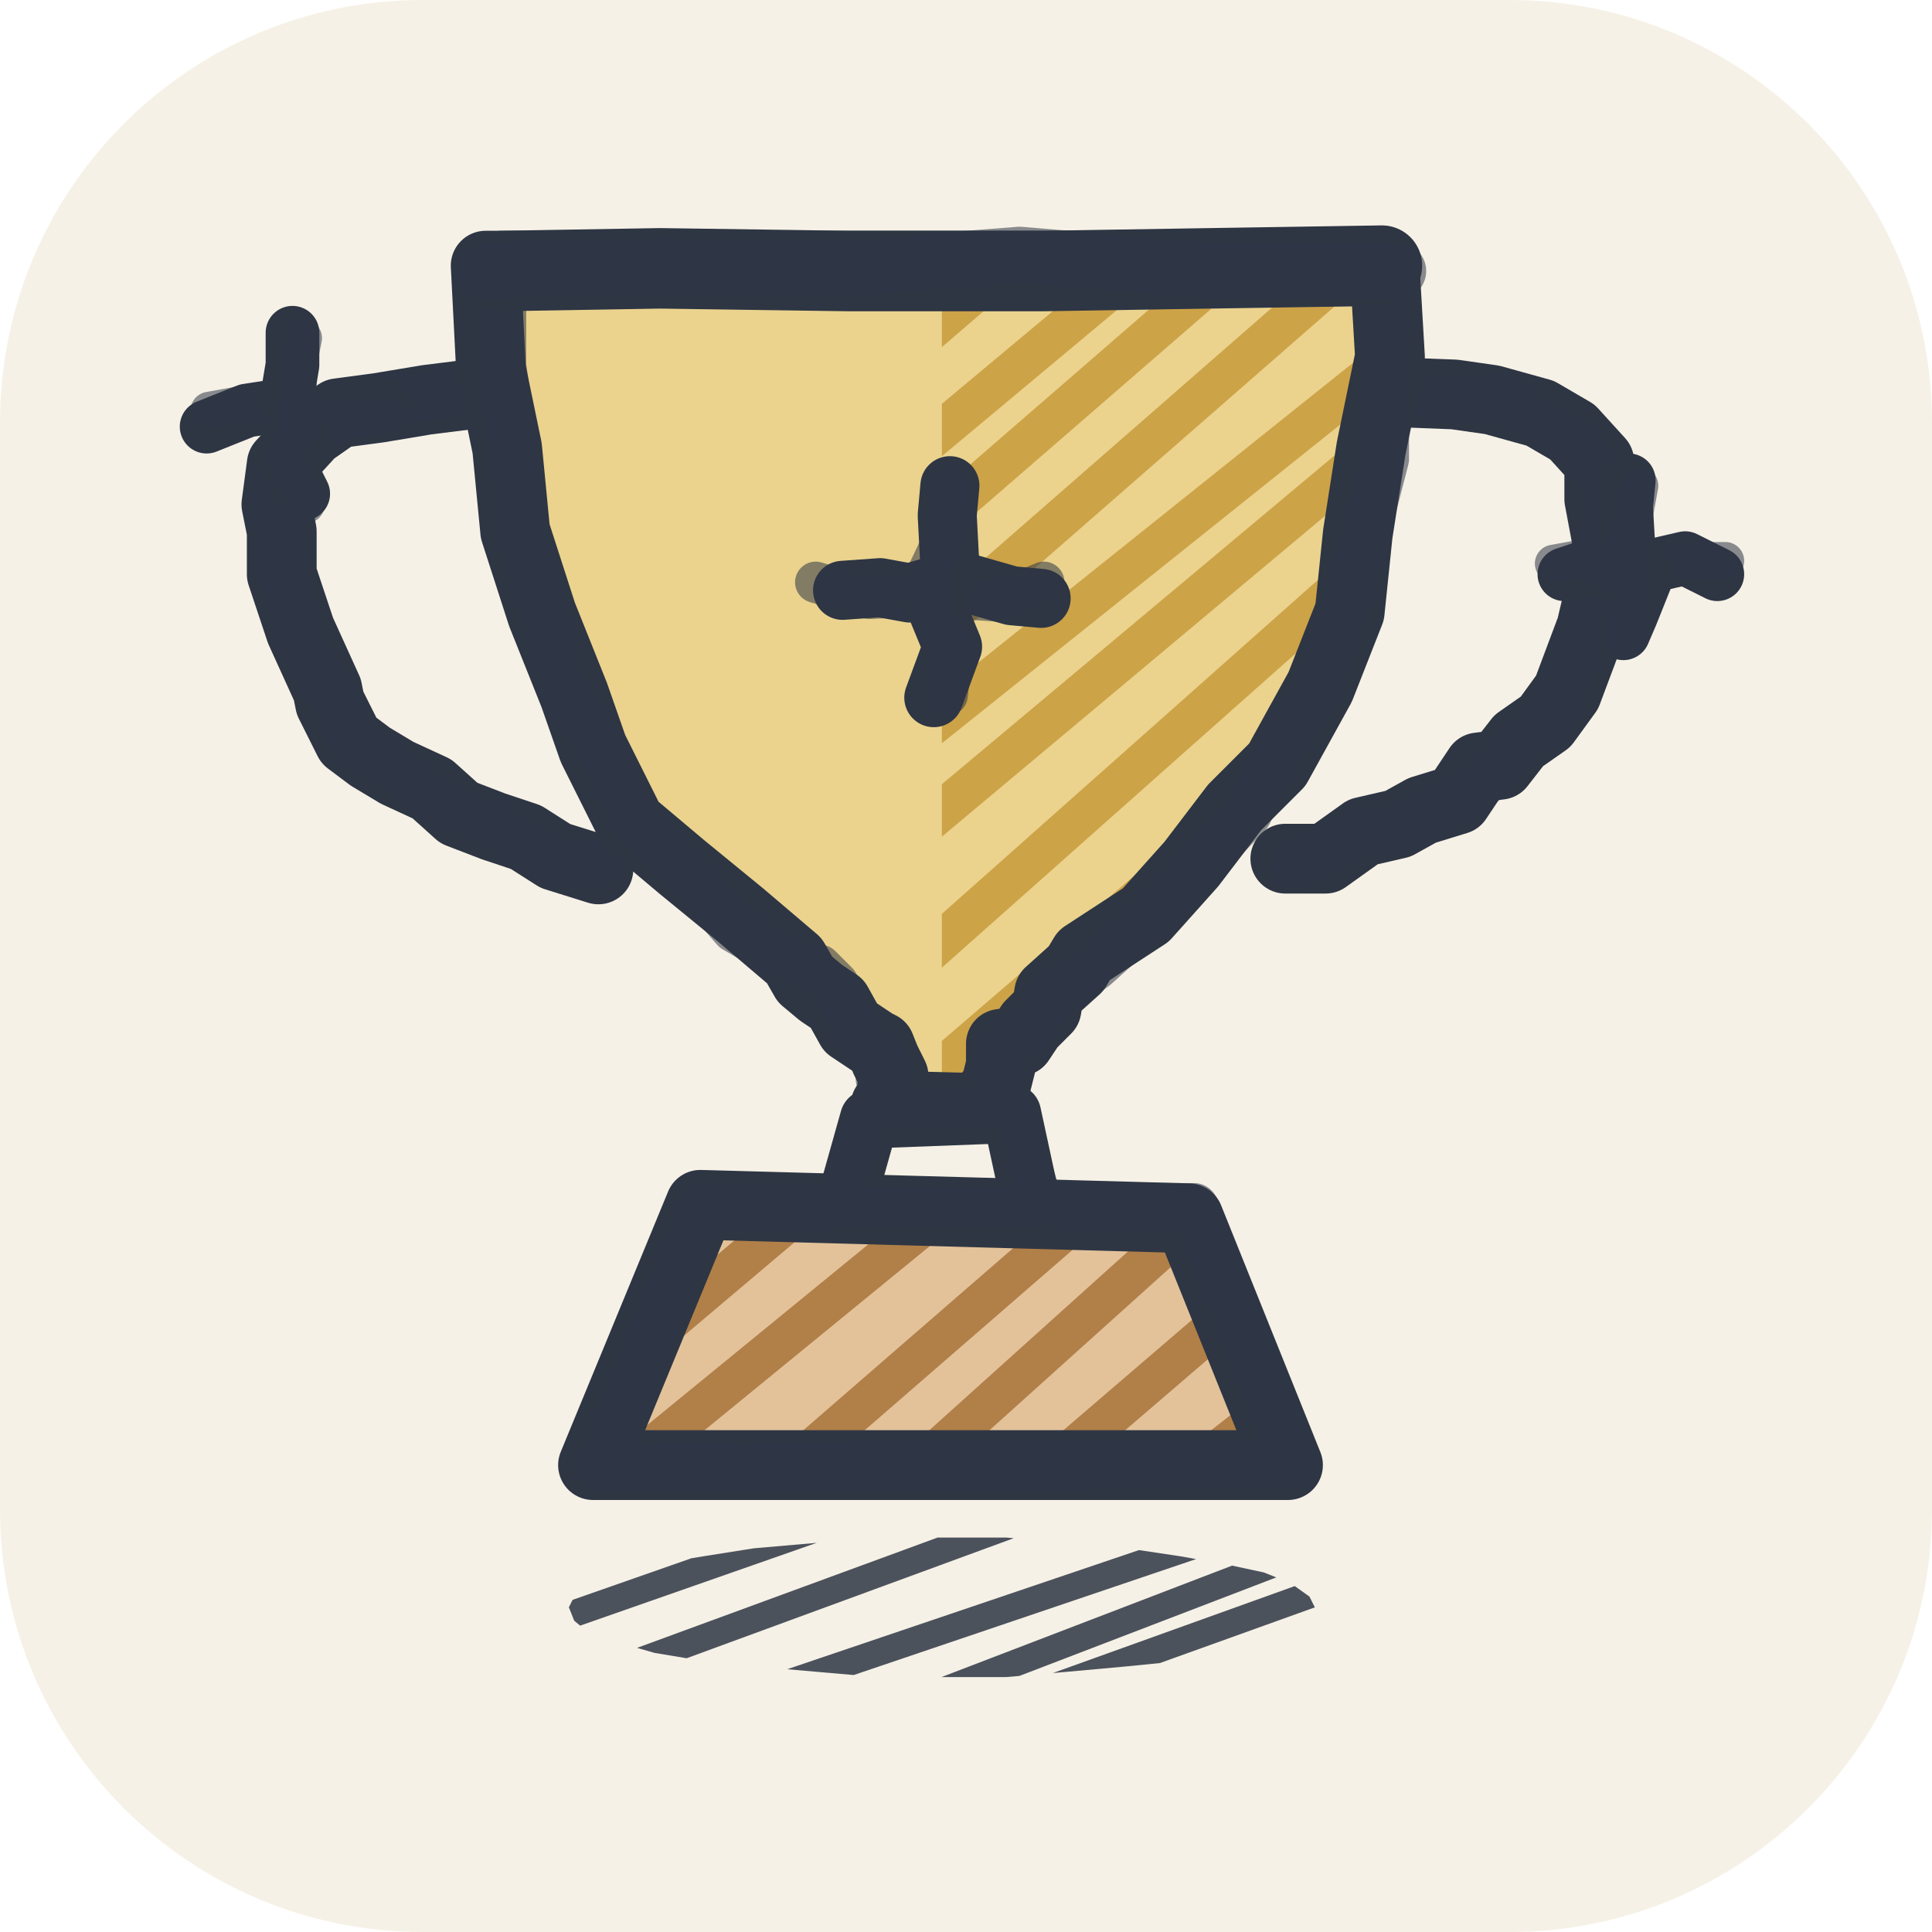
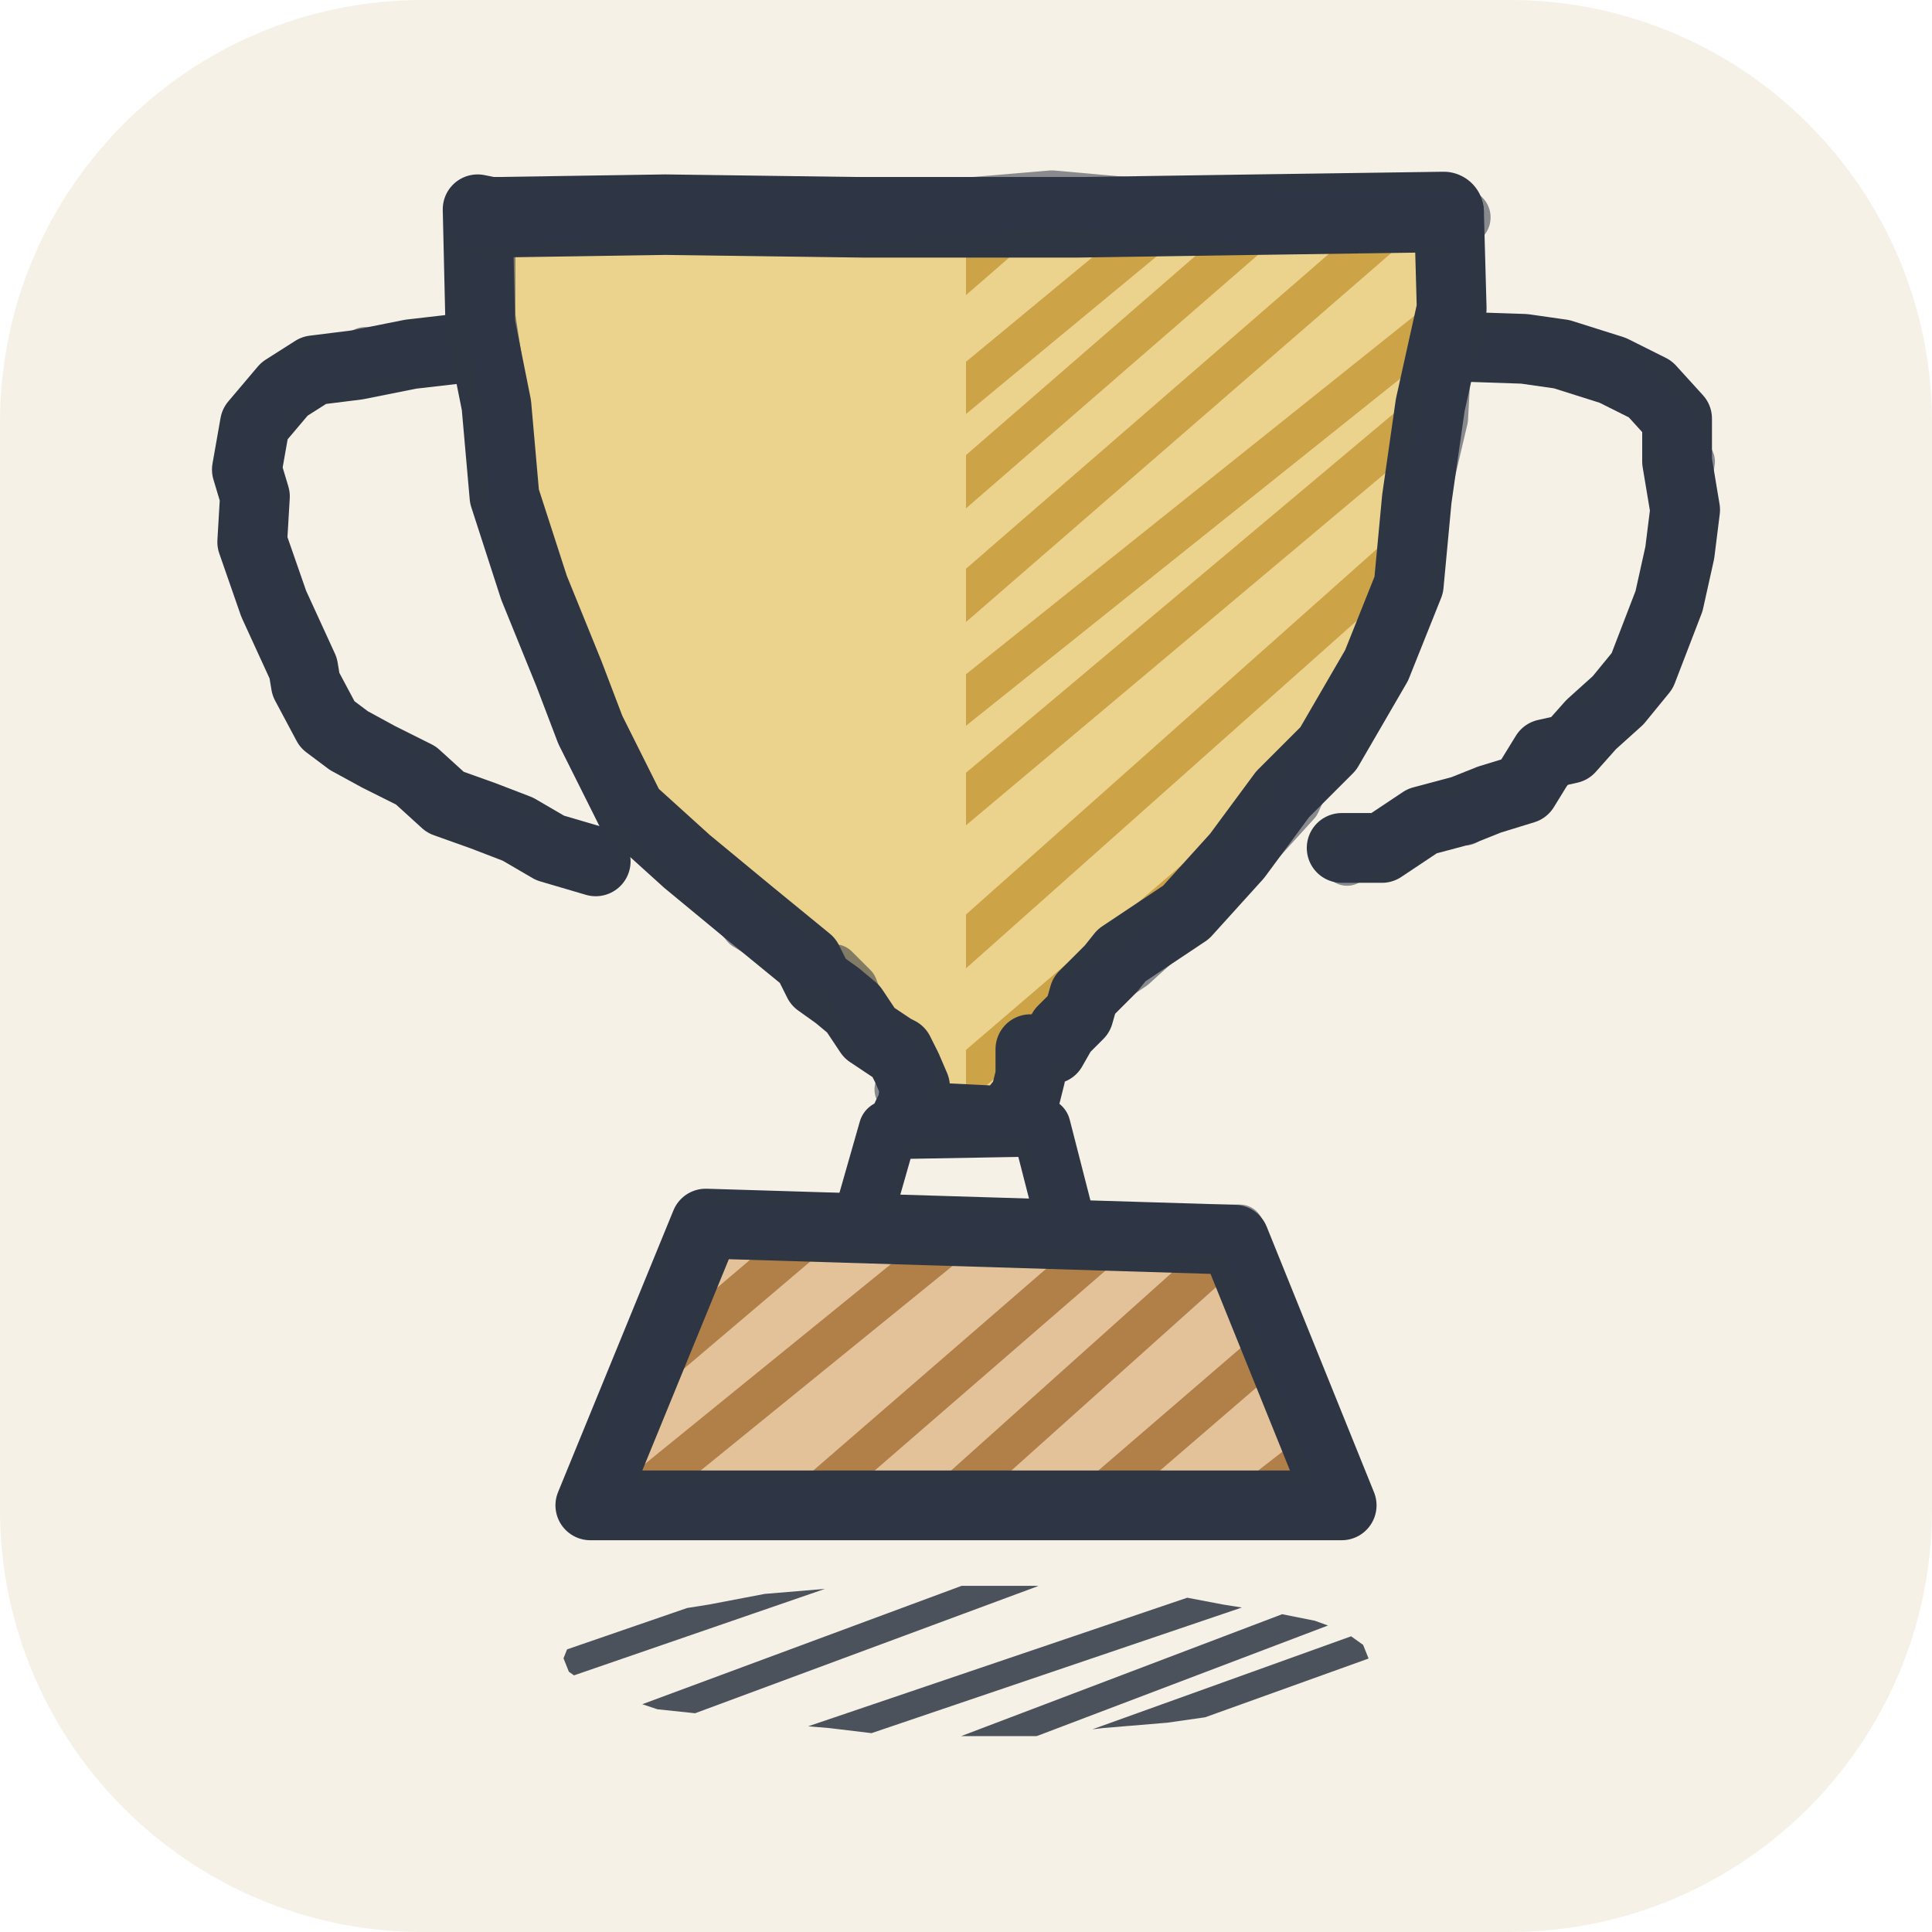
<svg xmlns="http://www.w3.org/2000/svg" viewBox="18 18 72 72" role="img" aria-label="Rift Live : Coupe de l'Invocateur">
  <defs>
    <clipPath id="h0">
-       <path d="M67.0 77.9 L66.8 78.4 L66.1 78.9 L65.1 79.2 L63.7 79.6 L62.0 79.9 L60.0 80.1 L57.8 80.3 L55.5 80.5 L53.1 80.5 L50.7 80.5 L48.4 80.3 L46.1 80.1 L44.2 79.9 L42.4 79.6 L41.0 79.2 L40.0 78.9 L39.4 78.4 L39.2 77.9 L39.4 77.5 L40.0 77.0 L41.0 76.6 L42.4 76.3 L44.2 76.0 L46.1 75.7 L48.4 75.5 L50.7 75.3 L53.1 75.3 L55.5 75.3 L57.8 75.5 L60.0 75.7 L62.0 76.0 L63.7 76.3 L65.1 76.6 L66.1 77.0 L66.8 77.5 L67.0 77.9 Z" />
+       <path d="M69.0 79.8 L68.8 80.3 L68.1 80.8 L67.0 81.2 L65.5 81.7 L63.6 81.9 L61.5 82.2 L59.1 82.4 L56.6 82.7 L54.0 82.7 L51.4 82.7 L48.9 82.4 L46.5 82.2 L44.4 81.9 L42.5 81.7 L41.0 81.2 L39.9 80.8 L39.2 80.3 L39.0 79.8 L39.2 79.3 L39.9 78.8 L41.0 78.4 L42.5 78.1 L44.4 77.8 L46.5 77.4 L48.9 77.2 L51.4 77.1 L54.0 77.1 L56.6 77.1 L59.1 77.2 L61.5 77.4 L63.6 77.8 L65.5 78.1 L67.0 78.4 L68.1 78.8 L68.8 79.3 L69.0 79.8 Z" />
    </clipPath>
    <clipPath id="h2">
-       <path d="M53.1 27.9 L69.7 27.9 L69.6 31.6 L69.3 34.9 L68.7 38.0 L68.0 41.0 L67.0 43.7 L65.8 46.2 L64.3 48.4 L62.6 50.4 L60.8 52.3 L58.6 53.9 L57.9 54.4 L57.3 55.0 L56.8 55.5 L56.2 56.1 L55.9 56.6 L55.5 57.2 L55.3 57.7 L55.1 58.3 L54.9 58.9 L54.9 59.4 L53.1 59.4 Z" />
+       <path d="M54.0 25.9 L72.0 25.9 L72.0 29.8 L71.5 33.4 L71.0 36.8 L70.1 40.0 L69.0 42.9 L67.8 45.6 L66.1 48.0 L64.3 50.1 L62.3 52.1 L60.0 53.9 L59.2 54.5 L58.6 55.1 L58.0 55.6 L57.4 56.2 L57.0 56.9 L56.6 57.5 L56.4 58.1 L56.2 58.6 L56.0 59.2 L56.0 59.9 L54.0 59.9 Z" />
    </clipPath>
    <clipPath id="h12">
-       <path d="M43.8 63.1 L62.3 63.1 L66.0 72.4 L40.1 72.4 Z" />
+       <path d="M44.0 63.9 L64.0 63.9 L68.0 73.8 L40.0 73.8 Z" />
    </clipPath>
    <clipPath id="coins">
      <rect x="18" y="18" width="72" height="72" rx="15.75" />
    </clipPath>
  </defs>
  <g clip-path="url(#coins)">
    <rect width="108" height="108" fill="#F6F1E6" />
-     <path d="M32.2 68.8 L63.0 58.1 M32.7 69.5 L62.8 59.6 M33.9 71.4 L63.5 60.8 M34.9 73.4 L64.4 62.7 M36.2 77.3 L66.3 66.3 M37.2 78.9 L67.2 68.4 M37.5 81.5 L67.2 70.6 M37.4 84.1 L68.7 73.5 M39.1 86.4 L68.3 75.2 M39.1 87.4 L69.7 76.4 M40.7 89.7 L69.7 78.9 M40.6 91.2 L70.8 80.1 M42.8 93.8 L72.3 83.9 M41.9 96.2 L73.2 85.0 M43.0 98.0 L73.9 87.0" fill="none" stroke="#2E3644" stroke-width="1.0" stroke-linecap="round" stroke-linejoin="round" stroke-opacity="0.85" clip-path="url(#h0)" />
-     <path d="M36.4 27.9 L69.7 27.9 L69.6 31.6 L69.3 34.9 L68.7 38.0 L68.0 41.0 L67.0 43.7 L65.8 46.2 L64.3 48.4 L62.6 50.4 L60.8 52.3 L58.6 53.9 L57.9 54.4 L57.3 55.0 L56.8 55.5 L56.2 56.1 L55.9 56.6 L55.5 57.2 L55.3 57.7 L55.1 58.3 L54.9 58.9 L54.9 59.4 L51.2 59.4 L51.2 58.9 L51.0 58.3 L50.9 57.7 L50.7 57.2 L50.3 56.6 L49.9 56.1 L49.4 55.5 L48.8 55.0 L48.3 54.4 L47.5 53.9 L45.4 52.3 L43.5 50.4 L41.9 48.4 L40.4 46.2 L39.2 43.7 L38.2 41.0 L37.4 38.0 L36.9 34.9 L36.5 31.6 L36.4 27.9 Z" fill="#EBD38E" />
-     <path d="M34.4 41.0 L64.3 15.4 M36.2 44.5 L65.7 19.1 M38.4 46.3 L68.7 21.0 M39.4 49.1 L69.5 23.0 M42.0 50.9 L72.0 24.7 M43.4 52.5 L72.9 28.9 M45.1 54.9 L75.8 29.2 M47.2 58.3 L76.7 32.1 M50.4 60.1 L79.5 35.1 M50.5 62.3 L82.2 37.5 M53.5 65.2 L82.9 39.4 M54.6 66.4 L84.7 41.3 M56.7 68.0 L87.4 43.8 M59.0 70.2 L88.6 45.6" fill="none" stroke="#C89B3C" stroke-width="1.5" stroke-linecap="round" stroke-linejoin="round" stroke-opacity="0.85" clip-path="url(#h2)" />
-     <path d="M36.3 32.6 L33.9 32.9 L32.1 33.2 L30.6 33.4 L29.6 34.1 L28.5 35.3 L28.3 36.8 L28.5 37.8 L28.5 39.4 L29.2 41.5 L30.2 43.7 L30.3 44.2 L31.0 45.6 L31.8 46.2 L32.8 46.8 L34.1 47.4 L35.1 48.3 L36.4 48.8 L37.6 49.2 L38.7 49.9 L40.3 50.4" fill="none" stroke="#2E3644" stroke-width="2.6" stroke-linecap="round" stroke-linejoin="round" />
-     <path d="M36.1 32.3 L34.2 32.8 L32.3 32.8 L31.0 33.4 L29.4 34.1 L28.5 35.5 L28.1 36.7 L28.5 38.3 L28.6 39.6 L29.1 41.8 L30.1 43.6 L30.7 44.3 L31.1 45.7 L32.0 46.1 L33.1 46.9 L33.5 47.3 L34.7 48.1 L36.4 48.7 L37.5 49.5 L38.6 50.1 L40.3 50.2" fill="none" stroke="#2E3644" stroke-width="1.82" stroke-linecap="round" stroke-linejoin="round" stroke-opacity="0.55" />
-     <path d="M69.6 32.6 L72.2 32.7 L73.6 32.9 L75.4 33.4 L76.6 34.1 L77.6 35.2 L77.6 36.6 L77.9 38.2 L77.7 39.7 L77.3 41.4 L76.4 43.8 L75.6 44.9 L74.6 45.6 L73.9 46.5 L73.1 46.6 L72.3 47.8 L71.0 48.2 L70.1 48.7 L68.8 49.0 L67.4 50.0 L65.9 50.0" fill="none" stroke="#2E3644" stroke-width="2.6" stroke-linecap="round" stroke-linejoin="round" />
-     <path d="M69.5 32.7 L72.0 32.9 L74.0 32.8 L75.7 33.9 L76.8 34.6 L77.5 35.5 L78.0 36.6 L77.8 37.8 L77.9 39.7 L76.9 41.6 L76.3 43.7 L75.8 44.8 L74.8 45.6 L74.1 46.3 L73.2 47.2 L72.2 47.9 L71.1 48.3 L70.3 49.0 L68.7 49.0 L67.4 49.7 L66.2 50.3" fill="none" stroke="#2E3644" stroke-width="1.82" stroke-linecap="round" stroke-linejoin="round" stroke-opacity="0.55" />
-     <path d="M36.7 27.9 L69.6 27.9 L69.8 31.3 L69.1 34.7 L68.6 37.9 L68.3 40.8 L67.2 43.6 L65.6 46.5 L64.0 48.1 L62.4 50.2 L60.7 52.1 L58.4 53.6 L58.1 54.1 L57.1 55.0 L57.0 55.6 L56.4 56.2 L56.0 56.8 L55.3 56.9 L55.3 57.7 L55.1 58.5 L54.7 59.0 L54.8 59.3 L51.0 59.2 L51.2 58.9 L51.3 58.1 L51.0 57.5 L50.8 57.0 L50.6 56.9 L49.7 56.3 L49.2 55.4 L48.6 55.0 L48.0 54.5 L47.6 53.8 L45.6 52.1 L43.4 50.3 L41.5 48.7 L40.1 45.9 L39.4 43.9 L38.2 40.9 L37.2 37.8 L36.9 34.7 L36.3 31.8 L36.1 27.9 Z" fill="none" stroke="#2E3644" stroke-width="2.6" stroke-linecap="round" stroke-linejoin="round" />
-     <path d="M36.6 28.1 L69.5 28.1 L69.6 31.6 L69.6 35.1 L68.8 38.2 L68.0 41.0 L67.1 43.8 L65.7 45.8 L64.5 48.3 L62.6 50.3 L60.8 52.2 L58.8 54.0 L58.0 54.6 L57.2 55.0 L56.9 55.7 L56.4 56.4 L55.9 56.6 L55.3 57.0 L55.2 57.7 L55.3 58.0 L54.8 59.0 L54.9 59.6 L51.0 59.6 L51.1 58.9 L50.8 58.2 L51.1 57.9 L50.7 57.1 L50.0 56.7 L49.8 56.3 L49.5 55.4 L49.1 54.7 L48.5 54.1 L47.8 54.0 L45.4 52.6 L43.5 50.4 L41.6 48.6 L40.5 46.0 L38.9 43.6 L38.4 41.2 L37.4 37.8 L37.1 34.7 L36.7 31.6 L36.7 27.8 Z" fill="none" stroke="#2E3644" stroke-width="1.82" stroke-linecap="round" stroke-linejoin="round" stroke-opacity="0.55" />
-     <path d="M36.7 28.1 L42.6 28.0 L49.6 28.1 L56.9 28.1 L63.1 28.0 L69.5 27.9" fill="none" stroke="#2E3644" stroke-width="3.0" stroke-linecap="round" stroke-linejoin="round" />
-     <path d="M36.0 28.1 L42.7 27.9 L49.5 28.0 L56.0 27.5 L63.2 28.1 L70.1 28.1" fill="none" stroke="#2E3644" stroke-width="2.1" stroke-linecap="round" stroke-linejoin="round" stroke-opacity="0.55" />
-     <path d="M43.8 63.1 L62.3 63.1 L66.0 72.4 L40.1 72.4 Z" fill="#E3C29A" />
-     <path d="M32.0 65.2 L55.2 46.0 M32.2 67.5 L56.9 48.4 M35.2 69.8 L59.4 50.5 M37.1 72.2 L60.4 52.5 M38.3 75.2 L62.4 55.5 M40.9 78.4 L65.1 57.4 M43.2 80.8 L67.2 59.2 M45.5 82.7 L68.8 62.7 M47.2 84.8 L72.1 65.2 M49.9 86.7 L72.9 67.7" fill="none" stroke="#A8743A" stroke-width="1.5" stroke-linecap="round" stroke-linejoin="round" stroke-opacity="0.85" clip-path="url(#h12)" />
-     <path d="M44.1 62.9 L62.3 63.4 L66.0 72.6 L40.1 72.6 Z" fill="none" stroke="#2E3644" stroke-width="2.6" stroke-linecap="round" stroke-linejoin="round" />
-     <path d="M44.1 63.0 L62.5 63.0 L66.3 72.6 L40.4 72.7 Z" fill="none" stroke="#2E3644" stroke-width="1.82" stroke-linecap="round" stroke-linejoin="round" stroke-opacity="0.55" />
-     <path d="M50.4 59.7 L55.7 59.5 L56.5 63.2 L49.5 62.9 Z" fill="none" stroke="#2E3644" stroke-width="2.2" stroke-linecap="round" stroke-linejoin="round" />
-     <path d="M50.5 59.3 L55.7 59.2 L56.9 63.0 L49.1 63.0 Z" fill="none" stroke="#2E3644" stroke-width="1.54" stroke-linecap="round" stroke-linejoin="round" stroke-opacity="0.55" />
-     <path d="M49.4 40.0 L50.8 39.9 L51.9 40.1 L53.6 39.6 L55.7 40.2 L56.8 40.3" fill="none" stroke="#2E3644" stroke-width="2.2" stroke-linecap="round" stroke-linejoin="round" />
-     <path d="M48.4 39.7 L50.4 40.3 L52.4 40.2 L53.8 40.3 L55.2 40.4 L56.9 39.7" fill="none" stroke="#2E3644" stroke-width="1.54" stroke-linecap="round" stroke-linejoin="round" stroke-opacity="0.55" />
-     <path d="M53.4 36.1 L53.3 37.2 L53.4 39.1 L52.8 40.4 L53.5 42.1 L52.8 44.0" fill="none" stroke="#2E3644" stroke-width="2.2" stroke-linecap="round" stroke-linejoin="round" />
-     <path d="M53.4 36.1 L53.4 37.6 L52.6 39.3 L52.8 41.2 L53.5 42.1 L53.3 43.9" fill="none" stroke="#2E3644" stroke-width="1.54" stroke-linecap="round" stroke-linejoin="round" stroke-opacity="0.55" />
-     <path d="M25.7 33.9 L27.2 33.3 L28.5 33.1 L29.6 33.6 L31.1 33.1 L32.3 33.1" fill="none" stroke="#2E3644" stroke-width="2.0" stroke-linecap="round" stroke-linejoin="round" />
-     <path d="M25.8 33.3 L26.9 33.1 L28.5 33.4 L29.3 33.5 L30.4 33.7 L32.4 33.5" fill="none" stroke="#2E3644" stroke-width="1.4" stroke-linecap="round" stroke-linejoin="round" stroke-opacity="0.55" />
-     <path d="M28.9 30.4 L28.9 31.6 L28.7 32.8 L29.2 34.1 L28.6 35.0 L29.3 36.4" fill="none" stroke="#2E3644" stroke-width="2.0" stroke-linecap="round" stroke-linejoin="round" />
-     <path d="M29.3 30.6 L29.1 31.6 L29.1 32.8 L29.0 34.5 L28.6 35.0 L29.4 36.8" fill="none" stroke="#2E3644" stroke-width="1.4" stroke-linecap="round" stroke-linejoin="round" stroke-opacity="0.55" />
-     <path d="M76.3 39.4 L76.9 39.2 L78.1 39.3 L79.5 39.1 L80.8 38.8 L82.0 39.4" fill="none" stroke="#2E3644" stroke-width="2.0" stroke-linecap="round" stroke-linejoin="round" />
-     <path d="M75.9 39.0 L77.0 38.8 L78.2 39.3 L80.0 39.0 L80.6 38.9 L82.3 38.9" fill="none" stroke="#2E3644" stroke-width="1.4" stroke-linecap="round" stroke-linejoin="round" stroke-opacity="0.55" />
-     <path d="M78.7 35.9 L78.6 36.9 L78.7 38.6 L79.4 39.4 L78.8 40.9 L78.5 41.6" fill="none" stroke="#2E3644" stroke-width="2.0" stroke-linecap="round" stroke-linejoin="round" />
-     <path d="M79.1 36.1 L78.9 37.2 L78.5 38.2 L78.7 39.4 L78.6 41.1 L78.5 41.9" fill="none" stroke="#2E3644" stroke-width="1.4" stroke-linecap="round" stroke-linejoin="round" stroke-opacity="0.55" />
+     <path d="M31.4 69.9 L64.8 58.5 M32.0 70.8 L64.5 60.1 M33.3 72.8 L65.3 61.4 M34.4 74.9 L66.2 63.4 M35.8 79.2 L68.3 67.2 M36.8 80.8 L69.3 69.6 M37.2 83.8 L69.3 71.9 M37.1 86.6 L71.0 75.1 M38.9 88.9 L70.5 76.9 M38.9 90.1 L72.0 78.2 M40.6 92.6 L72.0 80.9 M40.5 94.2 L73.2 82.2 M42.9 96.9 L74.8 86.2 M41.9 99.6 L75.8 87.4 M43.1 101.6 L76.5 89.7" fill="none" stroke="#2E3644" stroke-width="1.0" stroke-linecap="round" stroke-linejoin="round" stroke-opacity="0.85" clip-path="url(#h0)" />
+     <path d="M36.0 25.9 L72.0 25.9 L72.0 29.8 L71.5 33.4 L71.0 36.8 L70.1 40.0 L69.0 42.9 L67.8 45.6 L66.1 48.0 L64.3 50.1 L62.3 52.1 L60.0 53.9 L59.2 54.5 L58.6 55.1 L58.0 55.6 L57.4 56.2 L57.0 56.9 L56.6 57.5 L56.4 58.1 L56.2 58.6 L56.0 59.2 L56.0 59.9 L52.0 59.9 L52.0 59.2 L51.8 58.6 L51.6 58.1 L51.4 57.5 L51.0 56.9 L50.6 56.2 L50.0 55.6 L49.4 55.1 L48.8 54.5 L48.0 53.9 L45.8 52.1 L43.8 50.1 L41.9 48.0 L40.3 45.6 L39.0 42.9 L37.9 40.0 L37.1 36.8 L36.5 33.4 L36.1 29.8 L36.0 25.9 Z" fill="#EBD38E" />
+     <path d="M33.8 40.0 L66.1 12.2 M35.8 43.8 L67.6 16.2 M38.1 45.6 L71.0 18.4 M39.2 48.8 L71.8 20.5 M42.0 50.6 L74.5 22.4 M43.6 52.4 L75.5 26.9 M45.4 55.0 L78.5 27.2 M47.8 58.6 L79.5 30.4 M51.1 60.6 L82.6 33.6 M51.2 62.9 L85.5 36.1 M54.5 66.1 L86.2 38.2 M55.8 67.4 L88.2 40.2 M57.9 69.2 L91.1 43.0 M60.4 71.6 L92.5 45.0" fill="none" stroke="#C89B3C" stroke-width="1.5" stroke-linecap="round" stroke-linejoin="round" stroke-opacity="0.85" clip-path="url(#h2)" />
+     <path d="M35.9 30.9 L33.3 31.2 L31.3 31.6 L29.7 31.8 L28.6 32.5 L27.5 33.8 L27.2 35.5 L27.5 36.5 L27.4 38.2 L28.2 40.5 L29.3 42.9 L29.4 43.5 L30.2 45.0 L31.0 45.6 L32.1 46.2 L33.5 46.9 L34.6 47.9 L36.0 48.4 L37.3 48.9 L38.5 49.6 L40.2 50.1" fill="none" stroke="#2E3644" stroke-width="2.6" stroke-linecap="round" stroke-linejoin="round" />
+     <path d="M35.8 30.6 L33.6 31.1 L31.6 31.1 L30.2 31.8 L28.4 32.5 L27.4 34.1 L27.0 35.4 L27.4 37.1 L27.6 38.5 L28.1 40.9 L29.2 42.8 L29.8 43.6 L30.3 45.1 L31.2 45.5 L32.4 46.4 L32.9 46.8 L34.2 47.6 L36.0 48.2 L37.2 49.1 L38.4 49.8 L40.2 49.9" fill="none" stroke="#2E3644" stroke-width="1.82" stroke-linecap="round" stroke-linejoin="round" stroke-opacity="0.55" />
+     <path d="M71.8 30.9 L74.8 31.0 L76.2 31.2 L78.1 31.8 L79.5 32.5 L80.5 33.6 L80.5 35.2 L80.8 37.0 L80.6 38.6 L80.2 40.4 L79.2 43.0 L78.3 44.1 L77.3 45.0 L76.5 45.9 L75.6 46.1 L74.8 47.4 L73.5 47.8 L72.5 48.2 L71.0 48.6 L69.5 49.6 L68.0 49.6" fill="none" stroke="#2E3644" stroke-width="2.6" stroke-linecap="round" stroke-linejoin="round" />
+     <path d="M71.8 31.0 L74.5 31.2 L76.6 31.1 L78.5 32.2 L79.6 33.1 L80.5 34.1 L81.0 35.2 L80.8 36.5 L80.8 38.6 L79.8 40.6 L79.1 42.9 L78.5 44.1 L77.5 45.0 L76.8 45.6 L75.8 46.6 L74.8 47.5 L73.5 47.9 L72.6 48.6 L71.0 48.6 L69.5 49.4 L68.2 50.1" fill="none" stroke="#2E3644" stroke-width="1.82" stroke-linecap="round" stroke-linejoin="round" stroke-opacity="0.55" />
+     <path d="M36.3 25.9 L72.0 25.9 L72.1 29.5 L71.3 33.1 L70.8 36.6 L70.5 39.8 L69.3 42.8 L67.5 45.9 L65.8 47.6 L64.1 49.9 L62.2 52.0 L59.8 53.6 L59.4 54.1 L58.4 55.1 L58.2 55.8 L57.6 56.4 L57.2 57.1 L56.4 57.1 L56.4 58.1 L56.2 58.9 L55.8 59.4 L55.9 59.8 L51.8 59.6 L52.0 59.2 L52.1 58.5 L51.8 57.8 L51.5 57.2 L51.3 57.1 L50.4 56.5 L49.8 55.6 L49.2 55.1 L48.5 54.6 L48.1 53.8 L45.9 52.0 L43.6 50.1 L41.5 48.2 L40.0 45.2 L39.2 43.1 L37.9 39.9 L36.8 36.5 L36.5 33.1 L35.9 30.1 L35.8 25.8 Z" fill="none" stroke="#2E3644" stroke-width="2.6" stroke-linecap="round" stroke-linejoin="round" />
+     <path d="M36.2 26.1 L71.8 26.1 L72.0 29.9 L71.8 33.6 L71.0 37.0 L70.1 40.0 L69.2 43.0 L67.6 45.1 L66.3 47.9 L64.3 50.1 L62.3 52.1 L60.2 54.0 L59.3 54.6 L58.5 55.1 L58.1 55.9 L57.6 56.6 L57.0 56.9 L56.4 57.2 L56.3 58.1 L56.4 58.4 L55.9 59.5 L56.0 60.1 L51.8 60.1 L51.9 59.2 L51.5 58.6 L51.9 58.2 L51.4 57.4 L50.8 57.0 L50.5 56.5 L50.1 55.6 L49.8 54.8 L49.1 54.1 L48.3 54.0 L45.8 52.5 L43.8 50.1 L41.6 48.1 L40.4 45.4 L38.8 42.8 L38.2 40.1 L37.1 36.5 L36.8 33.1 L36.3 29.8 L36.3 25.7 Z" fill="none" stroke="#2E3644" stroke-width="1.82" stroke-linecap="round" stroke-linejoin="round" stroke-opacity="0.55" />
+     <path d="M36.3 26.1 L42.8 26.0 L50.2 26.1 L58.1 26.1 L64.8 26.0 L71.8 25.9" fill="none" stroke="#2E3644" stroke-width="3.0" stroke-linecap="round" stroke-linejoin="round" />
+     <path d="M35.6 26.1 L42.8 25.9 L50.1 26.0 L57.2 25.4 L65.0 26.1 L72.5 26.1" fill="none" stroke="#2E3644" stroke-width="2.1" stroke-linecap="round" stroke-linejoin="round" stroke-opacity="0.55" />
+     <path d="M44.0 63.9 L64.0 63.9 L68.0 73.8 L40.0 73.8 Z" fill="#E3C29A" />
+     <path d="M31.2 66.1 L56.3 45.4 M31.5 68.6 L58.1 48.0 M34.8 71.1 L60.8 50.2 M36.8 73.7 L61.9 52.4 M38.0 76.8 L64.1 55.6 M40.8 80.3 L67.0 57.6 M43.3 82.9 L69.3 59.6 M45.8 85.1 L71.0 63.4 M47.6 87.2 L74.6 66.2 M50.6 89.3 L75.5 68.8" fill="none" stroke="#A8743A" stroke-width="1.5" stroke-linecap="round" stroke-linejoin="round" stroke-opacity="0.85" clip-path="url(#h12)" />
+     <path d="M44.3 63.6 L64.0 64.2 L68.0 74.1 L40.0 74.1 Z" fill="none" stroke="#2E3644" stroke-width="2.6" stroke-linecap="round" stroke-linejoin="round" />
+     <path d="M44.3 63.8 L64.2 63.8 L68.3 74.1 L40.3 74.2 Z" fill="none" stroke="#2E3644" stroke-width="1.82" stroke-linecap="round" stroke-linejoin="round" stroke-opacity="0.55" />
+     <path d="M51.1 60.1 L56.8 60.0 L57.8 63.9 L50.1 63.6 Z" fill="none" stroke="#2E3644" stroke-width="2.2" stroke-linecap="round" stroke-linejoin="round" />
+     <path d="M51.2 59.8 L56.8 59.6 L58.1 63.8 L49.8 63.8 Z" fill="none" stroke="#2E3644" stroke-width="1.54" stroke-linecap="round" stroke-linejoin="round" stroke-opacity="0.55" />
  </g>
</svg>
